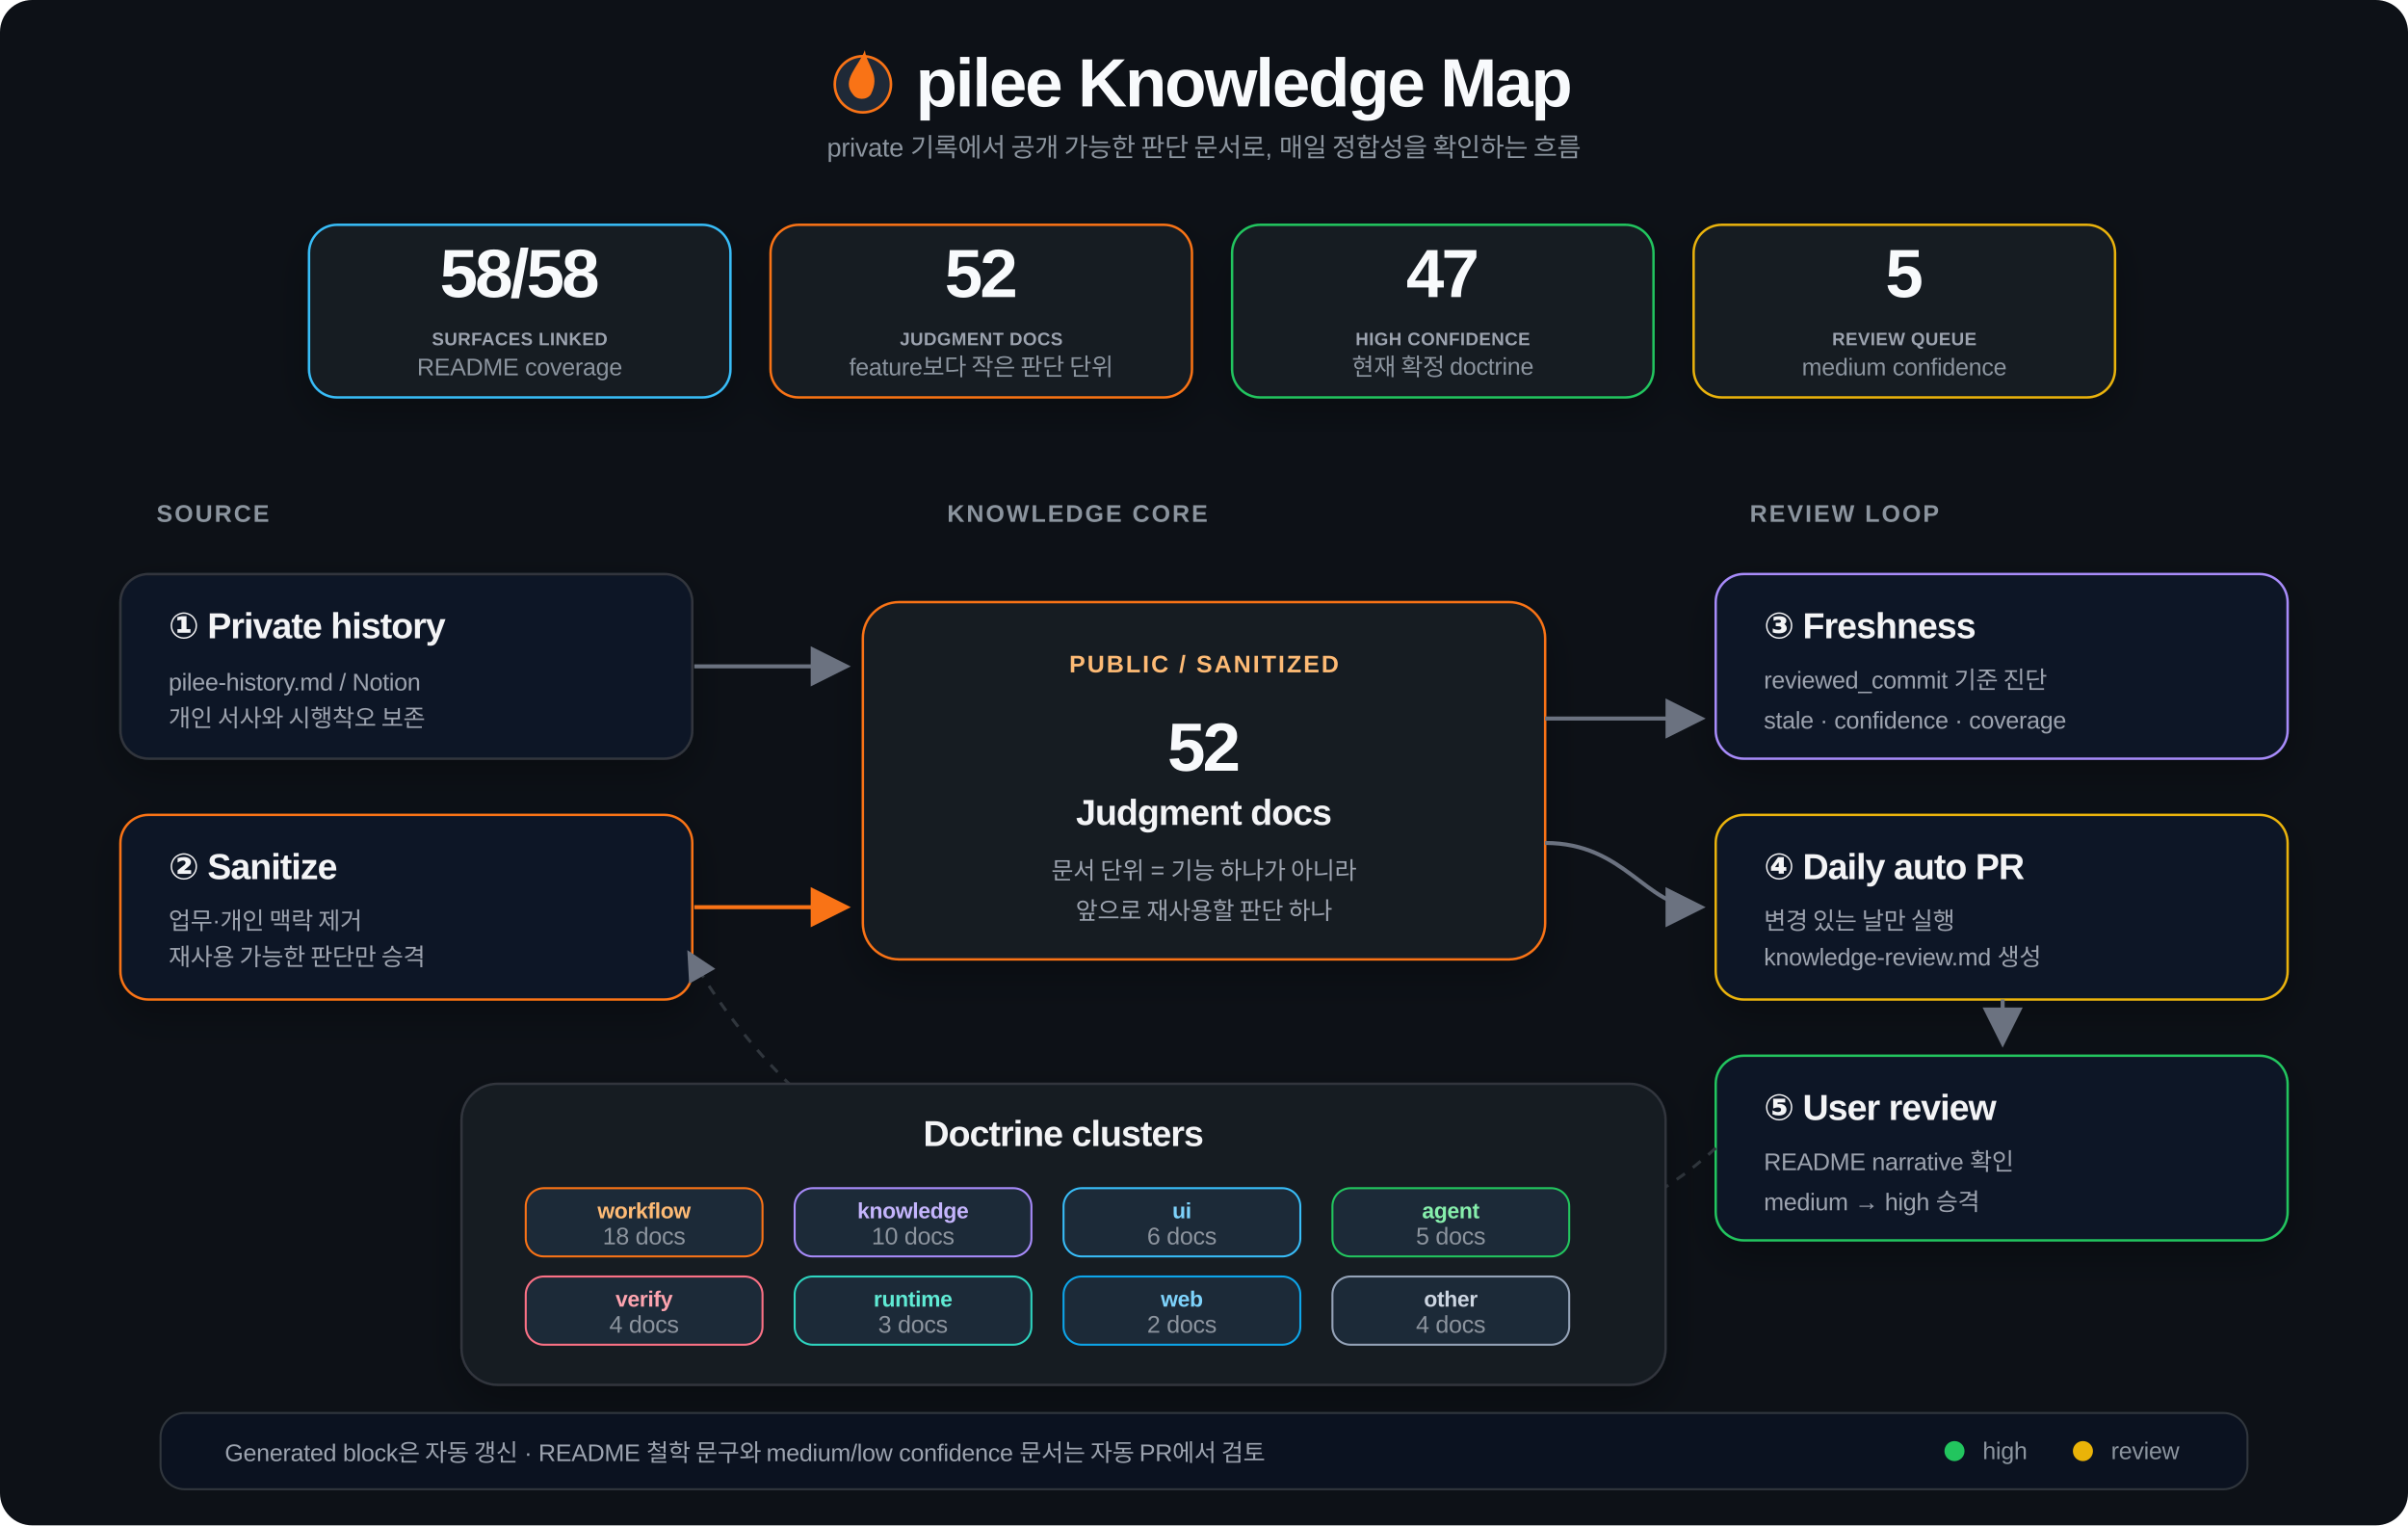
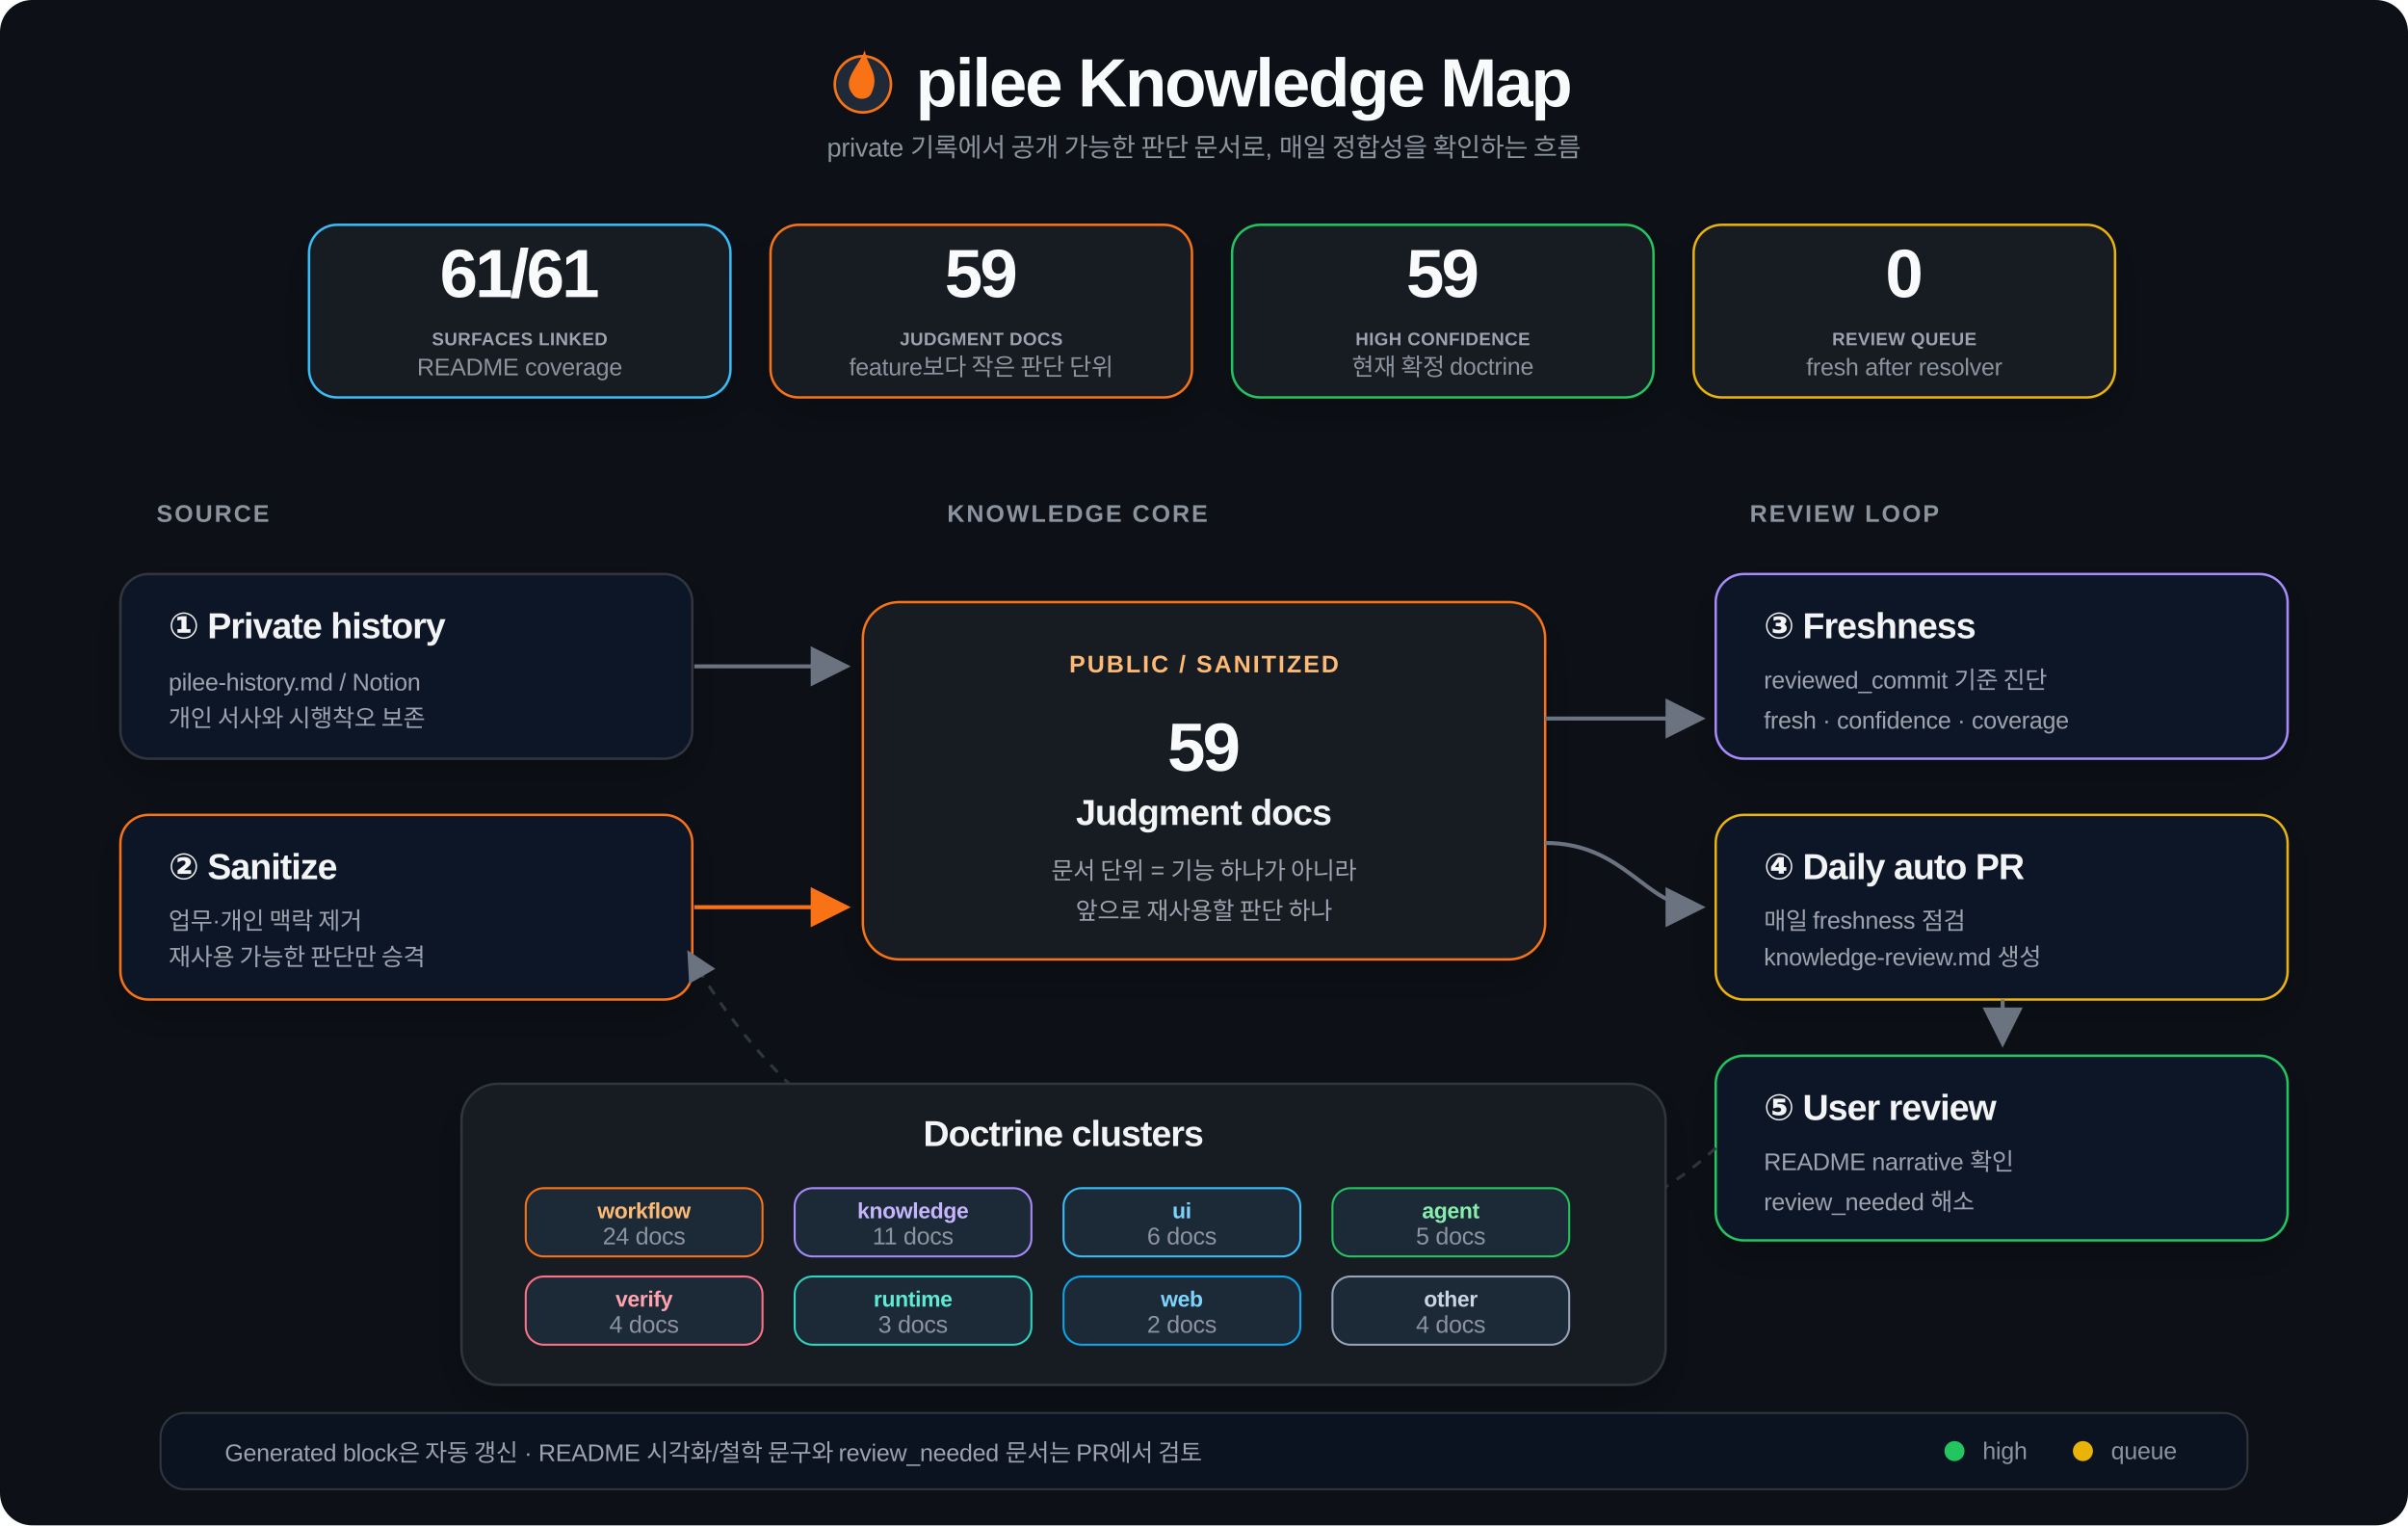
<svg xmlns="http://www.w3.org/2000/svg" viewBox="0 0 1200 760" width="1200" height="760" role="img" aria-label="pilee knowledge map">
  <defs>
    <filter id="shadow" x="-20%" y="-20%" width="140%" height="140%">
      <feDropShadow dx="0" dy="8" stdDeviation="10" flood-color="#000000" flood-opacity="0.28" />
    </filter>
    <marker id="arrow" markerWidth="10" markerHeight="10" refX="8" refY="5" orient="auto">
      <path d="M0,0 L10,5 L0,10 Z" fill="#6b7280" />
    </marker>
    <marker id="arrowAccent" markerWidth="10" markerHeight="10" refX="8" refY="5" orient="auto">
      <path d="M0,0 L10,5 L0,10 Z" fill="#f97316" />
    </marker>
    <style>
      .bg { fill: #0d1117; }
      .panel { fill: #161b22; stroke: #30363d; stroke-width: 1.2; }
      .panel-soft { fill: #111827; stroke: #30363d; stroke-width: 1.2; }
      .title { font-family: "Helvetica Neue", Arial, "Apple SD Gothic Neo", "Noto Sans KR", sans-serif; font-size: 34px; font-weight: 800; fill: #f8fafc; letter-spacing: -0.03em; }
      .subtitle { font-family: "Helvetica Neue", Arial, "Apple SD Gothic Neo", "Noto Sans KR", sans-serif; font-size: 13px; font-weight: 500; fill: #8b949e; letter-spacing: -0.01em; }
      .section { font-family: "Helvetica Neue", Arial, "Apple SD Gothic Neo", "Noto Sans KR", sans-serif; font-size: 12px; font-weight: 800; fill: #8b949e; letter-spacing: 0.08em; }
      .h { font-family: "Helvetica Neue", Arial, "Apple SD Gothic Neo", "Noto Sans KR", sans-serif; font-size: 18px; font-weight: 800; fill: #f3f4f6; letter-spacing: -0.025em; }
      .p { font-family: "Helvetica Neue", Arial, "Apple SD Gothic Neo", "Noto Sans KR", sans-serif; font-size: 12px; font-weight: 500; fill: #9ca3af; letter-spacing: -0.01em; }
      .small { font-family: "Helvetica Neue", Arial, "Apple SD Gothic Neo", "Noto Sans KR", sans-serif; font-size: 12px; font-weight: 500; fill: #8b949e; letter-spacing: -0.01em; }
      .num { font-family: "Helvetica Neue", Arial, "Apple SD Gothic Neo", "Noto Sans KR", sans-serif; font-size: 34px; font-weight: 800; fill: #f8fafc; letter-spacing: -0.04em; }
      .numLabel { font-family: "Helvetica Neue", Arial, "Apple SD Gothic Neo", "Noto Sans KR", sans-serif; font-size: 9px; font-weight: 800; fill: #9ca3af; letter-spacing: 0.02em; }
      .chip { font-family: "Helvetica Neue", Arial, "Apple SD Gothic Neo", "Noto Sans KR", sans-serif; font-size: 11px; font-weight: 800; letter-spacing: -0.015em; }
      .chipSmall { font-family: "Helvetica Neue", Arial, "Apple SD Gothic Neo", "Noto Sans KR", sans-serif; font-size: 12px; font-weight: 500; fill: #8b949e; letter-spacing: -0.01em; }
      .orange { stroke: #f97316; }
      .blue { stroke: #38bdf8; }
      .green { stroke: #22c55e; }
      .yellow { stroke: #eab308; }
      .purple { stroke: #a78bfa; }
      .orangeText { fill: #fdba74; }
      .blueText { fill: #7dd3fc; }
      .greenText { fill: #86efac; }
      .yellowText { fill: #fde68a; }
      .purpleText { fill: #c4b5fd; }
    </style>
  </defs>
  <rect class="bg" width="1200" height="760" rx="16" />
  <g>
    <circle cx="430" cy="42" r="14" fill="#1f2937" stroke="#f97316" stroke-width="1.3" />
    <path d="M425 47 C419 40, 428 33, 431 25 C432 33, 439 37, 434 47 C432 50, 427 50, 425 47 Z" fill="#f97316" />
    <text x="620" y="53" text-anchor="middle" class="title">pilee Knowledge Map</text>
    <text x="600" y="78" text-anchor="middle" class="subtitle">private 기록에서 공개 가능한 판단 문서로, 매일 정합성을 확인하는 흐름</text>
  </g>
  <g filter="url(#shadow)">
    <rect x="154" y="112" width="210" height="86" rx="14" class="panel blue" />
-     <text x="259" y="148" text-anchor="middle" class="num">58/58</text>
+     <text x="259" y="148" text-anchor="middle" class="num">61/61</text>
    <text x="259" y="172" text-anchor="middle" class="numLabel">SURFACES LINKED</text>
    <text x="259" y="187" text-anchor="middle" class="small">README coverage</text>
    <rect x="384" y="112" width="210" height="86" rx="14" class="panel orange" />
-     <text x="489" y="148" text-anchor="middle" class="num">52</text>
+     <text x="489" y="148" text-anchor="middle" class="num">59</text>
    <text x="489" y="172" text-anchor="middle" class="numLabel">JUDGMENT DOCS</text>
    <text x="489" y="187" text-anchor="middle" class="small">feature보다 작은 판단 단위</text>
    <rect x="614" y="112" width="210" height="86" rx="14" class="panel green" />
-     <text x="719" y="148" text-anchor="middle" class="num">47</text>
+     <text x="719" y="148" text-anchor="middle" class="num">59</text>
    <text x="719" y="172" text-anchor="middle" class="numLabel">HIGH CONFIDENCE</text>
    <text x="719" y="187" text-anchor="middle" class="small">현재 확정 doctrine</text>
    <rect x="844" y="112" width="210" height="86" rx="14" class="panel yellow" />
-     <text x="949" y="148" text-anchor="middle" class="num">5</text>
+     <text x="949" y="148" text-anchor="middle" class="num">0</text>
    <text x="949" y="172" text-anchor="middle" class="numLabel">REVIEW QUEUE</text>
-     <text x="949" y="187" text-anchor="middle" class="small">medium confidence</text>
+     <text x="949" y="187" text-anchor="middle" class="small">fresh after resolver</text>
  </g>
  <g>
    <text x="78" y="260" class="section">SOURCE</text>
    <text x="472" y="260" class="section">KNOWLEDGE CORE</text>
    <text x="872" y="260" class="section">REVIEW LOOP</text>
  </g>
  <g filter="url(#shadow)">
    <rect x="60" y="286" width="285" height="92" rx="14" class="panel-soft" />
    <text x="84" y="318" class="h">① Private history</text>
    <text x="84" y="344" class="p">pilee-history.md / Notion</text>
    <text x="84" y="362" class="p">개인 서사와 시행착오 보존</text>
    <rect x="60" y="406" width="285" height="92" rx="14" class="panel-soft orange" />
    <text x="84" y="438" class="h">② Sanitize</text>
    <text x="84" y="463" class="p">업무·개인 맥락 제거</text>
    <text x="84" y="481" class="p">재사용 가능한 판단만 승격</text>
  </g>
  <g filter="url(#shadow)">
    <rect x="430" y="300" width="340" height="178" rx="18" class="panel orange" />
    <text x="600" y="335" text-anchor="middle" class="section orangeText">PUBLIC / SANITIZED</text>
-     <text x="600" y="384" text-anchor="middle" class="num">52</text>
+     <text x="600" y="384" text-anchor="middle" class="num">59</text>
    <text x="600" y="411" text-anchor="middle" class="h">Judgment docs</text>
    <text x="600" y="438" text-anchor="middle" class="p">문서 단위 = 기능 하나가 아니라</text>
    <text x="600" y="458" text-anchor="middle" class="p">앞으로 재사용할 판단 하나</text>
  </g>
  <g filter="url(#shadow)">
    <rect x="855" y="286" width="285" height="92" rx="14" class="panel-soft purple" />
    <text x="879" y="318" class="h">③ Freshness</text>
    <text x="879" y="343" class="p">reviewed_commit 기준 진단</text>
-     <text x="879" y="363" class="p">stale · confidence · coverage</text>
+     <text x="879" y="363" class="p">fresh · confidence · coverage</text>
    <rect x="855" y="406" width="285" height="92" rx="14" class="panel-soft yellow" />
    <text x="879" y="438" class="h">④ Daily auto PR</text>
-     <text x="879" y="463" class="p">변경 있는 날만 실행</text>
+     <text x="879" y="463" class="p">매일 freshness 점검</text>
    <text x="879" y="481" class="p">knowledge-review.md 생성</text>
    <rect x="855" y="526" width="285" height="92" rx="14" class="panel-soft green" />
    <text x="879" y="558" class="h">⑤ User review</text>
    <text x="879" y="583" class="p">README narrative 확인</text>
-     <text x="879" y="603" class="p">medium → high 승격</text>
+     <text x="879" y="603" class="p">review_needed 해소</text>
  </g>
  <path d="M346 332 H420" fill="none" stroke="#6b7280" stroke-width="2" marker-end="url(#arrow)" />
  <path d="M346 452 H420" fill="none" stroke="#f97316" stroke-width="2" marker-end="url(#arrowAccent)" />
  <path d="M770 358 H846" fill="none" stroke="#6b7280" stroke-width="2" marker-end="url(#arrow)" />
  <path d="M770 420 C810 420, 820 452, 846 452" fill="none" stroke="#6b7280" stroke-width="2" marker-end="url(#arrow)" />
  <path d="M998 498 V518" fill="none" stroke="#6b7280" stroke-width="2" marker-end="url(#arrow)" />
  <path d="M855 572 C748 672, 456 672, 344 476" fill="none" stroke="#30363d" stroke-width="1.5" stroke-dasharray="5 5" marker-end="url(#arrow)" />
  <g filter="url(#shadow)">
    <rect x="230" y="540" width="600" height="150" rx="18" class="panel" />
    <text x="530" y="571" text-anchor="middle" class="h">Doctrine clusters</text>
    <g transform="translate(262,592)">
      <rect width="118" height="34" rx="9" fill="#1f2937" stroke="#f97316" />
      <text x="59" y="15" text-anchor="middle" class="chip orangeText">workflow</text>
-       <text x="59" y="28" text-anchor="middle" class="chipSmall">18 docs</text>
+       <text x="59" y="28" text-anchor="middle" class="chipSmall">24 docs</text>
    </g>
    <g transform="translate(396,592)">
      <rect width="118" height="34" rx="9" fill="#1f2937" stroke="#a78bfa" />
      <text x="59" y="15" text-anchor="middle" class="chip purpleText">knowledge</text>
-       <text x="59" y="28" text-anchor="middle" class="chipSmall">10 docs</text>
+       <text x="59" y="28" text-anchor="middle" class="chipSmall">11 docs</text>
    </g>
    <g transform="translate(530,592)">
      <rect width="118" height="34" rx="9" fill="#1f2937" stroke="#38bdf8" />
      <text x="59" y="15" text-anchor="middle" class="chip blueText">ui</text>
      <text x="59" y="28" text-anchor="middle" class="chipSmall">6 docs</text>
    </g>
    <g transform="translate(664,592)">
      <rect width="118" height="34" rx="9" fill="#1f2937" stroke="#22c55e" />
      <text x="59" y="15" text-anchor="middle" class="chip greenText">agent</text>
      <text x="59" y="28" text-anchor="middle" class="chipSmall">5 docs</text>
    </g>
    <g transform="translate(262,636)">
      <rect width="118" height="34" rx="9" fill="#1f2937" stroke="#fb7185" />
      <text x="59" y="15" text-anchor="middle" class="chip" fill="#fda4af">verify</text>
      <text x="59" y="28" text-anchor="middle" class="chipSmall">4 docs</text>
    </g>
    <g transform="translate(396,636)">
      <rect width="118" height="34" rx="9" fill="#1f2937" stroke="#2dd4bf" />
      <text x="59" y="15" text-anchor="middle" class="chip" fill="#5eead4">runtime</text>
      <text x="59" y="28" text-anchor="middle" class="chipSmall">3 docs</text>
    </g>
    <g transform="translate(530,636)">
      <rect width="118" height="34" rx="9" fill="#1f2937" stroke="#0ea5e9" />
      <text x="59" y="15" text-anchor="middle" class="chip" fill="#7dd3fc">web</text>
      <text x="59" y="28" text-anchor="middle" class="chipSmall">2 docs</text>
    </g>
    <g transform="translate(664,636)">
      <rect width="118" height="34" rx="9" fill="#1f2937" stroke="#94a3b8" />
      <text x="59" y="15" text-anchor="middle" class="chip" fill="#cbd5e1">other</text>
      <text x="59" y="28" text-anchor="middle" class="chipSmall">4 docs</text>
    </g>
  </g>
  <g>
    <rect x="80" y="704" width="1040" height="38" rx="12" fill="#0b1220" stroke="#30363d" />
-     <text x="112" y="728" class="p">Generated block은 자동 갱신 · README 철학 문구와 medium/low confidence 문서는 자동 PR에서 검토</text>
+     <text x="112" y="728" class="p">Generated block은 자동 갱신 · README 시각화/철학 문구와 review_needed 문서는 PR에서 검토</text>
    <circle cx="974" cy="723" r="5" fill="#22c55e" />
    <text x="988" y="727" class="small">high</text>
    <circle cx="1038" cy="723" r="5" fill="#eab308" />
-     <text x="1052" y="727" class="small">review</text>
+     <text x="1052" y="727" class="small">queue</text>
  </g>
</svg>
